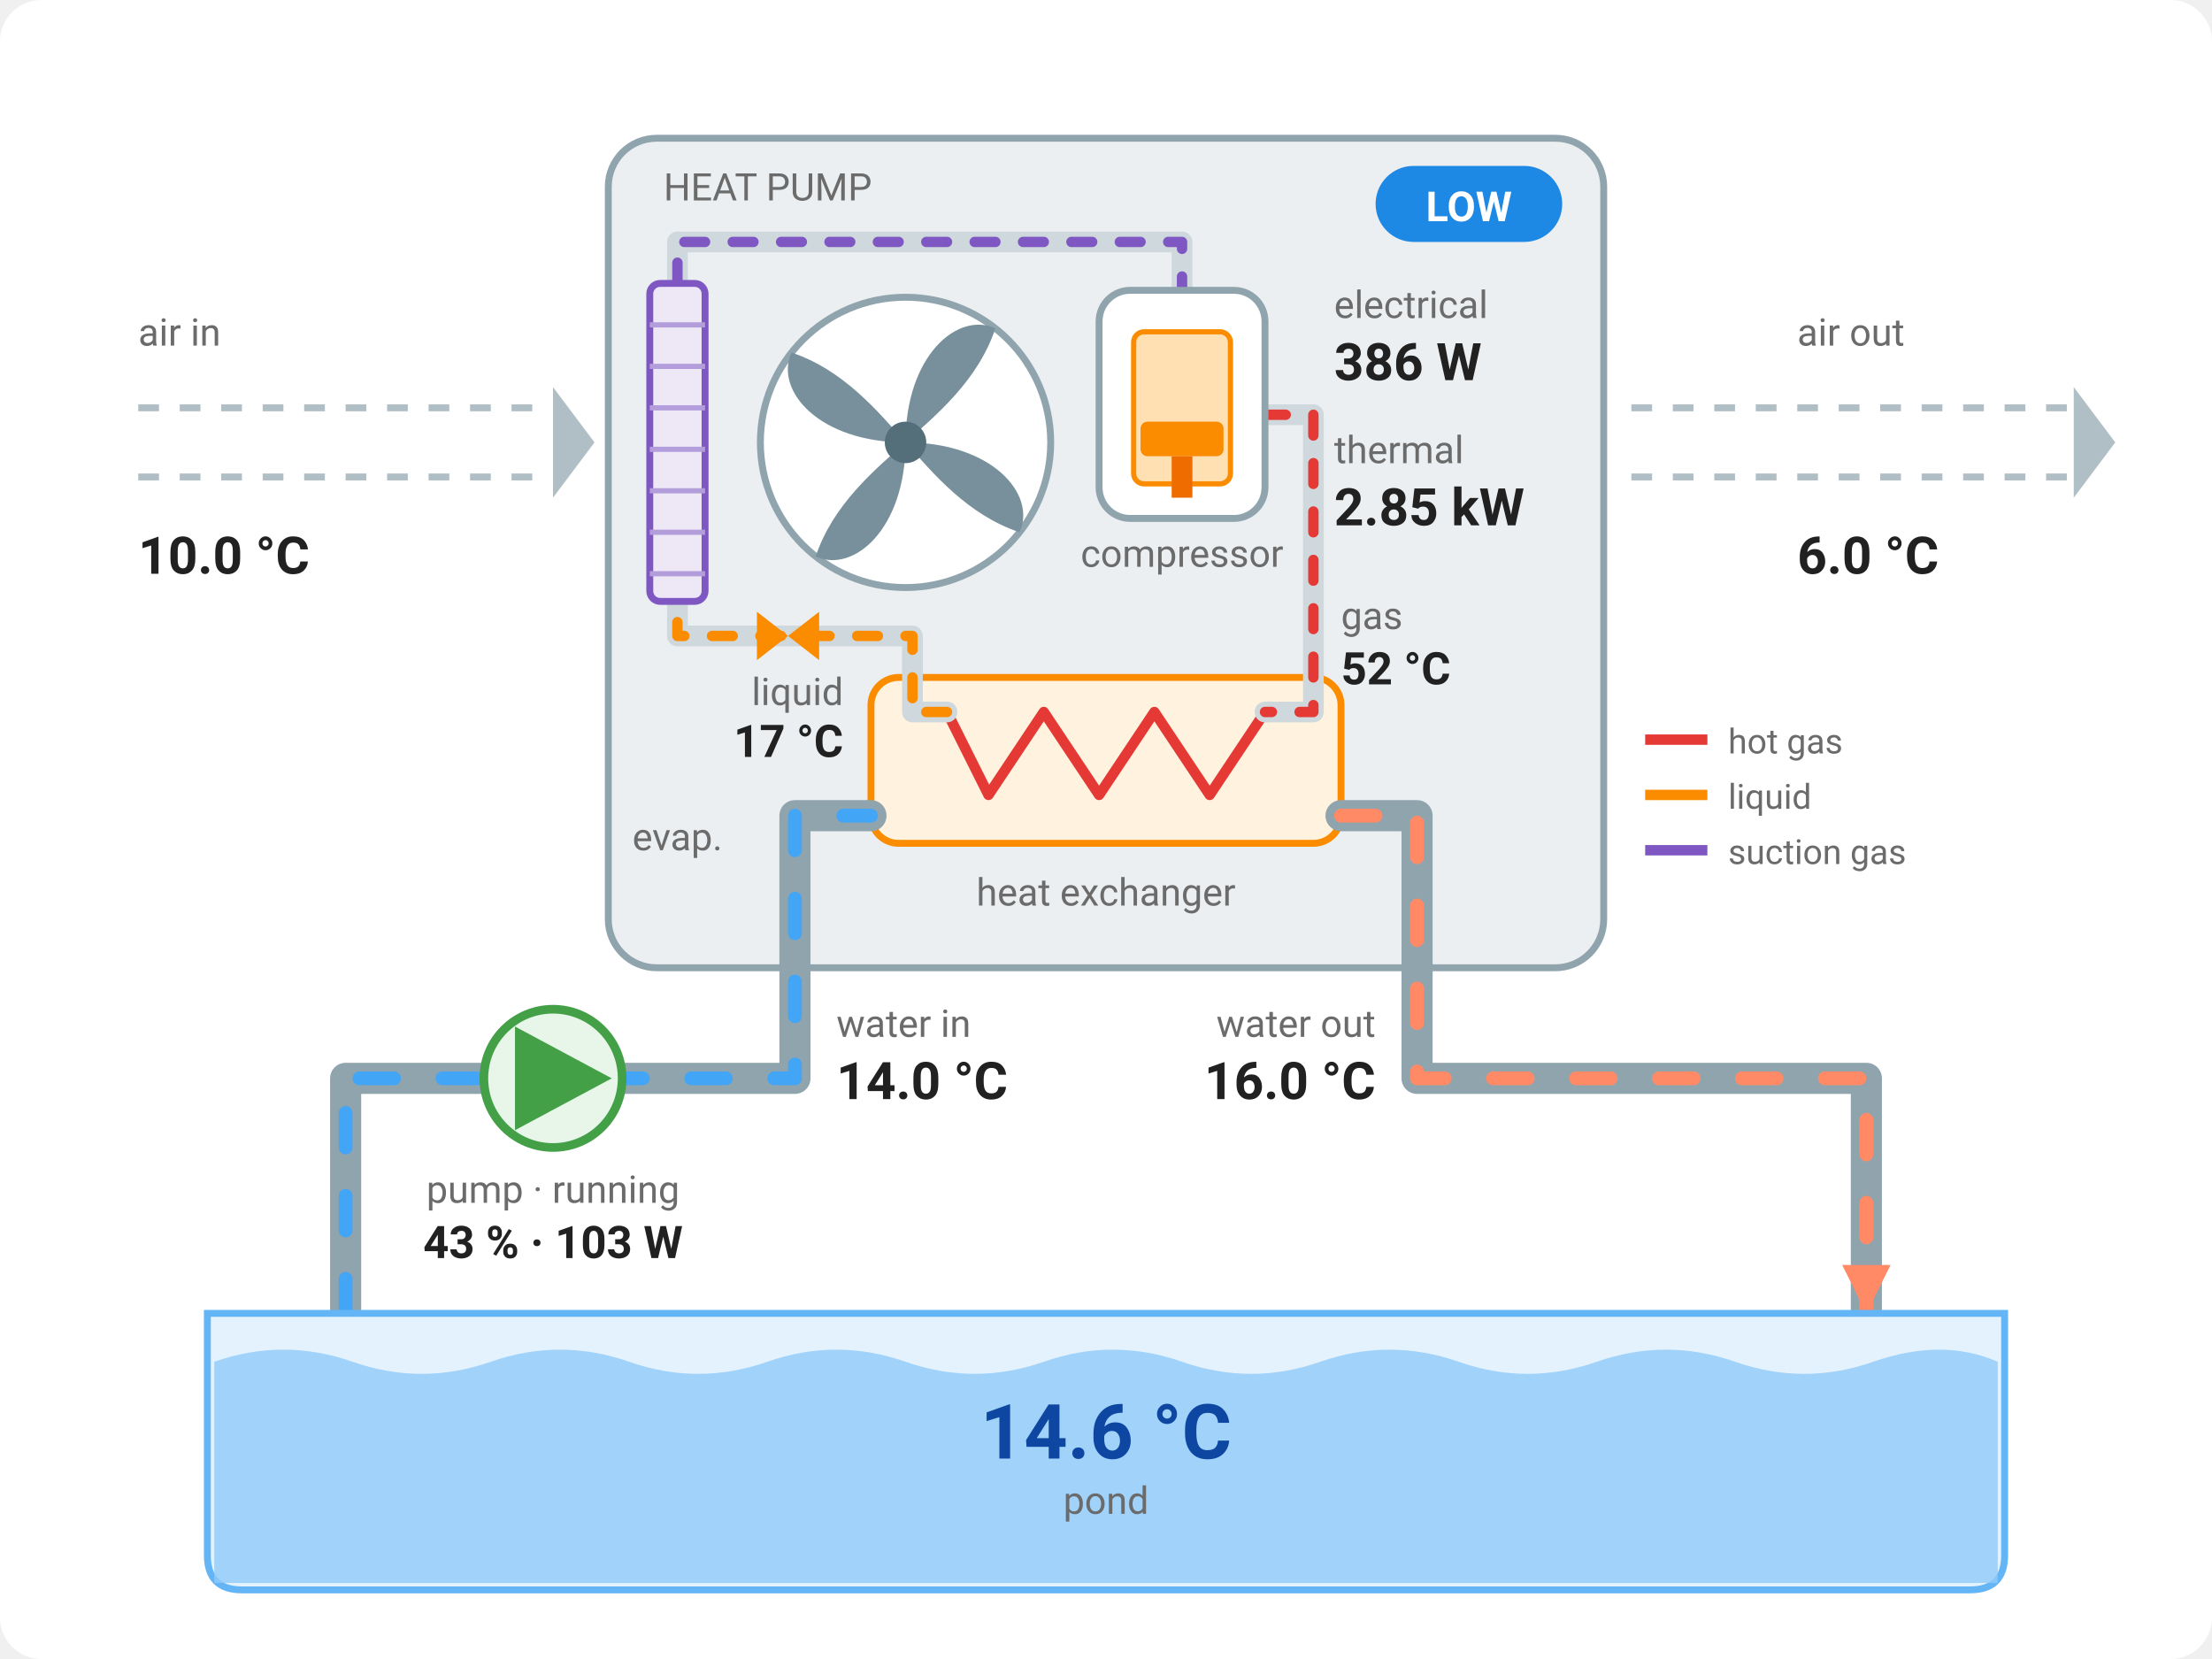
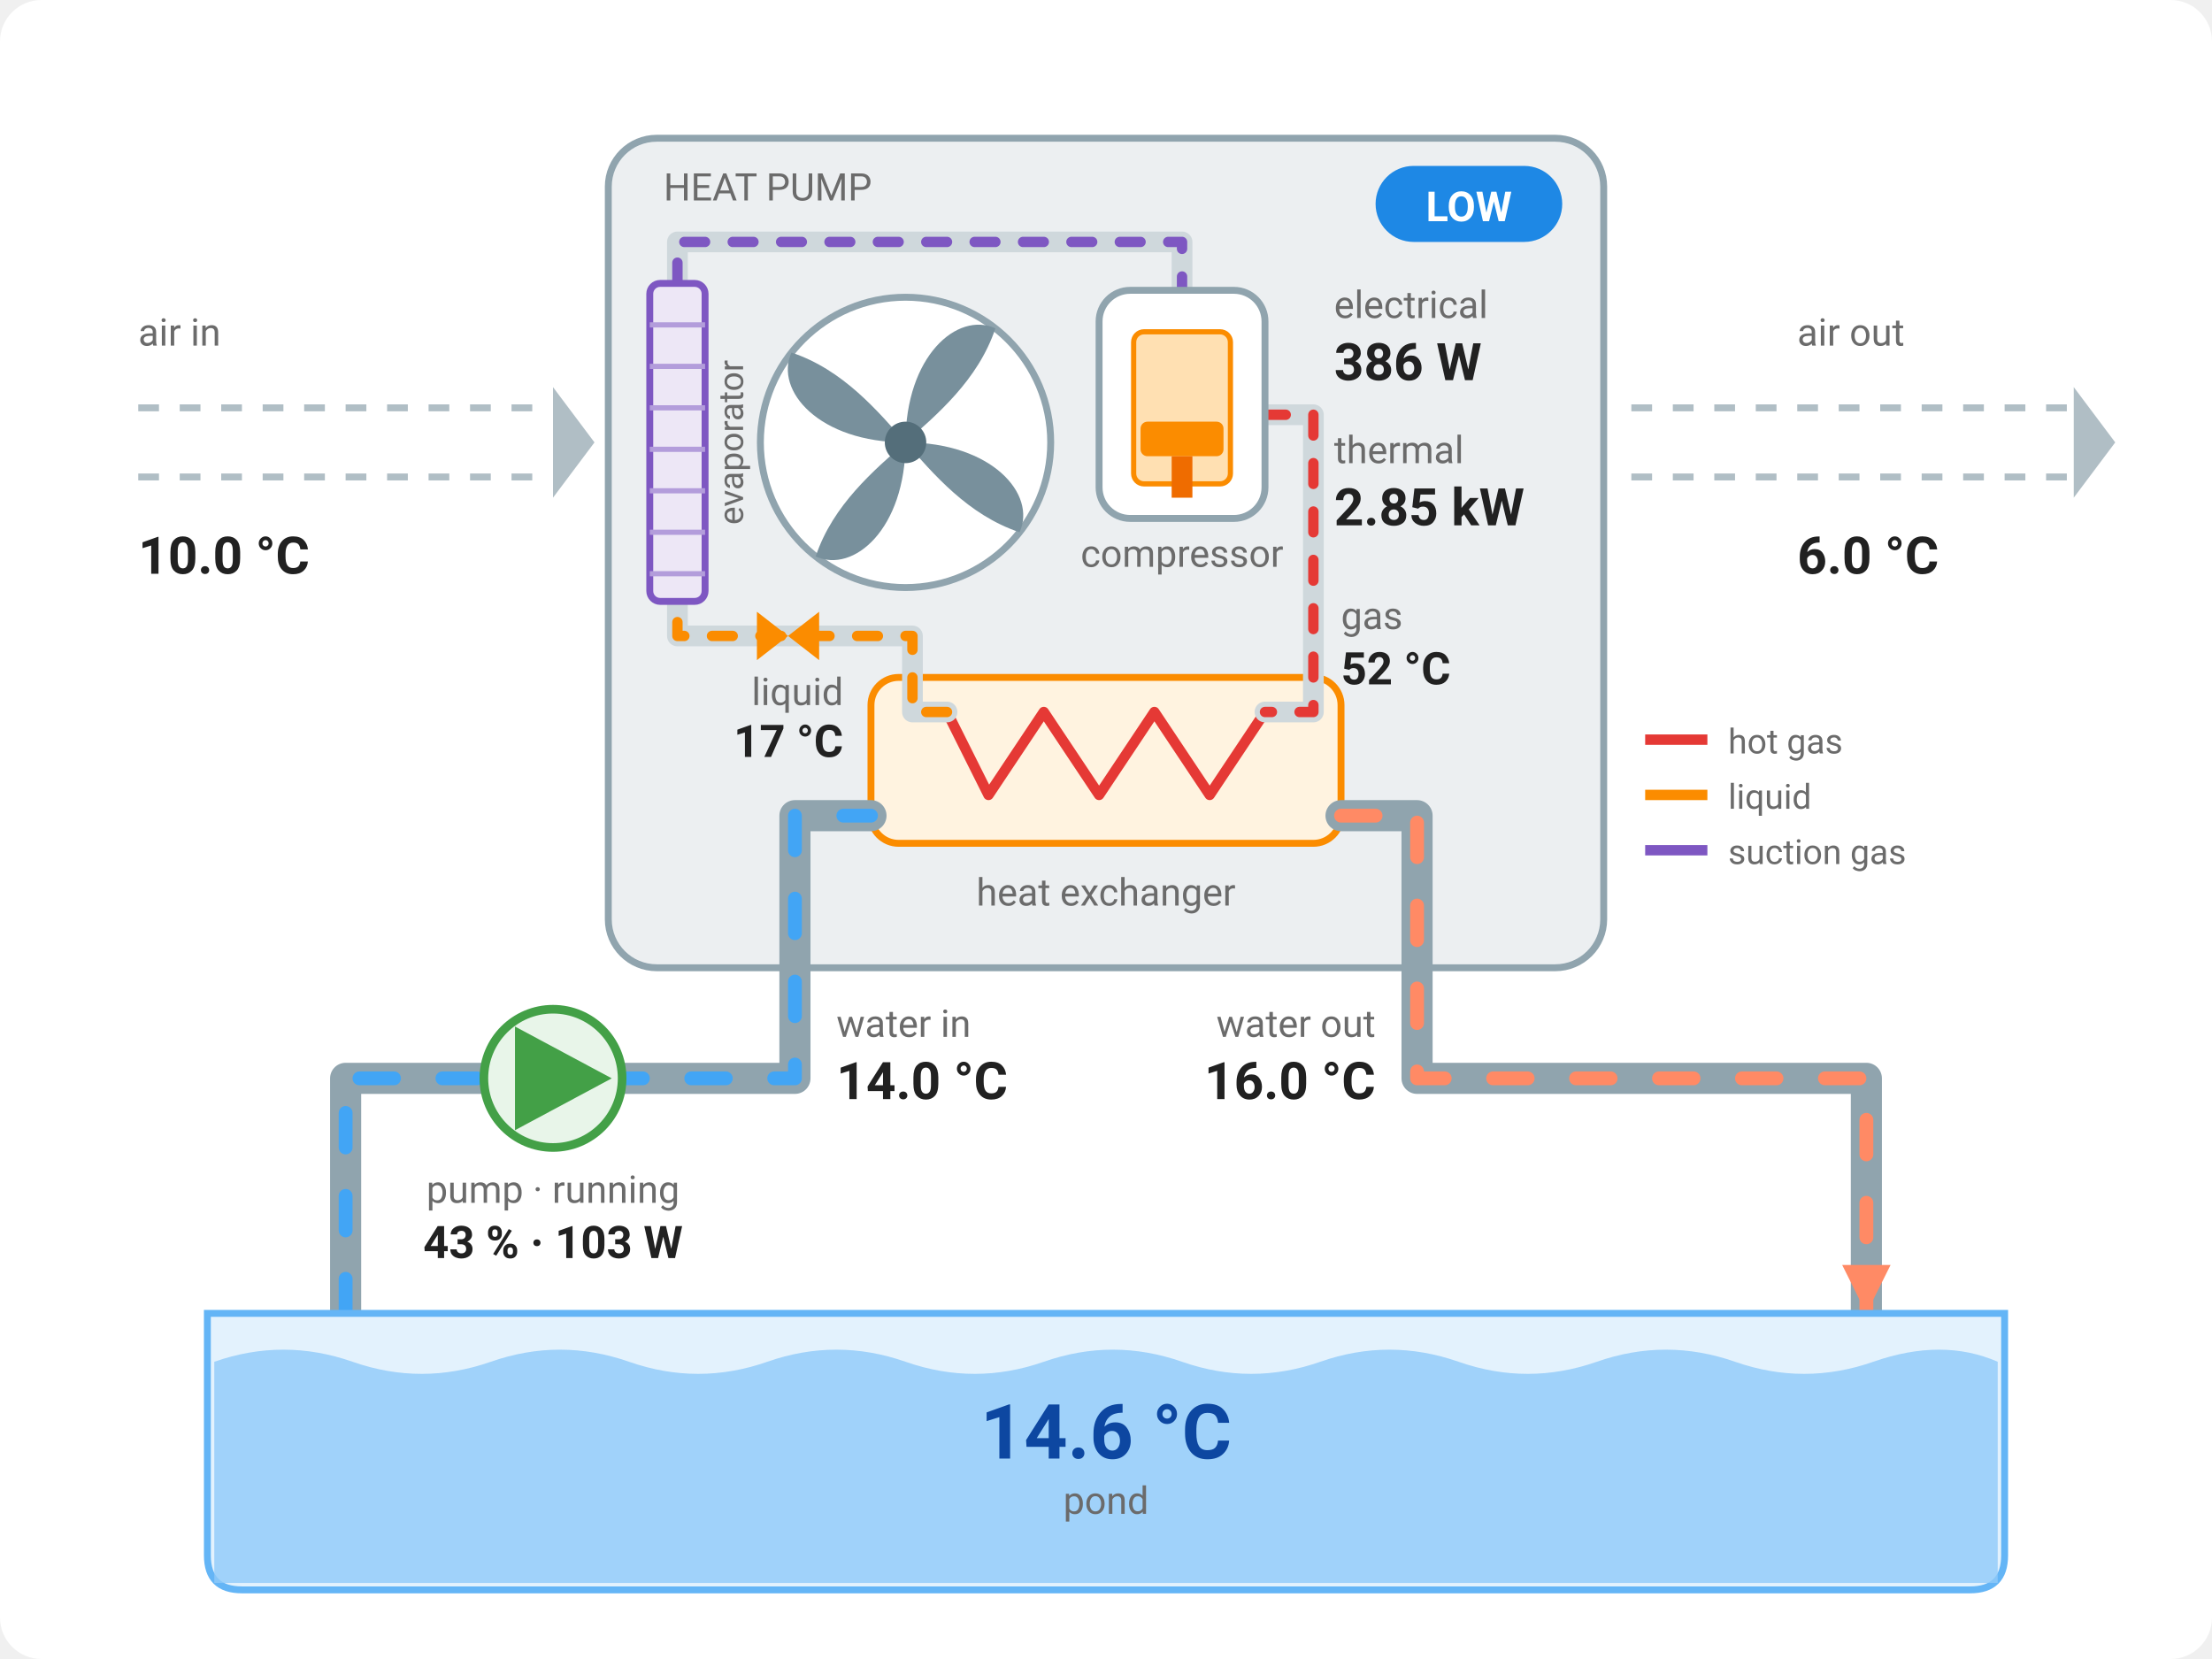
<svg xmlns="http://www.w3.org/2000/svg" viewBox="0 0 640 480" width="640" height="480" font-family="Roboto, 'Segoe UI', Helvetica, Arial, sans-serif">
  <style>
    .bg { fill: #ffffff; }
    .value { font-size: 15px; font-weight: 600; fill: #212121; }
    .small { font-size: 13px; font-weight: 600; fill: #212121; }
    .label { font-size: 11px; fill: #6b6b6b; }
    .housing { fill: #eceff1; stroke: #90a4ae; stroke-width: 2; }
    .pipe { fill: none; stroke: #90a4ae; stroke-width: 9; stroke-linecap: round; stroke-linejoin: round; }
    .flow { fill: none; stroke-width: 4; stroke-linecap: round; stroke-linejoin: round; stroke-dasharray: 10 14; animation: flow 1.2s linear infinite; }
    .cold { stroke: #42a5f5; }
    .warm { stroke: #ff8a65; }
    .air { fill: none; stroke: #b0bec5; stroke-width: 2; stroke-dasharray: 6 6; animation: flow 1.6s linear infinite; }
    /* refrigerant circuit */
    .rpipe { fill: none; stroke: #cfd8dc; stroke-width: 6; stroke-linecap: round; stroke-linejoin: round; }
    .rflow { fill: none; stroke-width: 3; stroke-linecap: round; stroke-linejoin: round; stroke-dasharray: 6 8; animation: flow 0.9s linear infinite; }
    .hotgas { stroke: #e53935; }
    .liquid { stroke: #fb8c00; }
    .suction { stroke: #7e57c2; }
    .fan { transform-origin: 262px 128px; animation: spin 0.9s linear infinite; }
    .piston { animation: pump 0.6s ease-in-out infinite; }
    .hx { fill: #fff3e0; stroke: #fb8c00; stroke-width: 2; }
    .coil { fill: none; stroke: #e53935; stroke-width: 3; stroke-linejoin: round; }
    .pump-running .pumpbody { fill: #e8f5e9; stroke: #43a047; stroke-width: 2.5; }
    .pump-running .pumptri { fill: #43a047; }
    .badge { fill: #1e88e5; }
    @keyframes flow { to { stroke-dashoffset: -48; } }
    @keyframes spin { to { transform: rotate(360deg); } }
    @keyframes pump { 0%,100% { transform: translateY(0); } 50% { transform: translateY(-14px); } }
    @media (prefers-reduced-motion: reduce) { .flow, .air, .fan, .piston, .rflow { animation: none; } }
  </style>
  <rect class="bg" width="640" height="480" rx="12" />
  <path class="air" d="M40 118 H160" />
  <path class="air" d="M40 138 H160" />
  <polygon points="160,112 172,128 160,144" fill="#b0bec5" />
  <text x="40" y="100" class="label">air in</text>
  <text x="40" y="166" class="value">10.0 °C</text>
  <path class="air" d="M472 118 H600" />
  <path class="air" d="M472 138 H600" />
  <polygon points="600,112 612,128 600,144" fill="#b0bec5" />
  <text x="520" y="100" class="label">air out</text>
  <text x="520" y="166" class="value">6.0 °C</text>
  <rect class="housing" x="176" y="40" width="288" height="240" rx="14" />
  <text x="192" y="58" class="label">HEAT PUMP</text>
  <rect class="hx" x="252" y="196" width="136" height="48" rx="8" />
  <polyline class="coil" points="366,206 350,230 334,206 318,230 302,206 286,230 274,206" />
  <text x="320" y="262" class="label" text-anchor="middle">heat exchanger</text>
  <path class="rpipe" d="M196 82 V70 H342 V84" />
  <path class="rflow suction" d="M196 82 V70 H342 V84" />
  <path class="rpipe" d="M366 120 H380 V206 H366" />
  <path class="rflow hotgas" d="M366 120 H380 V206 H366" />
  <path class="rpipe" d="M274 206 H264 V184 H196 V174" />
  <path class="rflow liquid" d="M274 206 H264 V184 H196 V174" />
  <text x="244" y="204" class="label" fill="#e65100" text-anchor="end">liquid</text>
  <text x="244" y="219" class="small" fill="#e65100" text-anchor="end">17 °C</text>
  <g transform="translate(228 184)">
    <polygon points="-9,-7 -9,7 0,0" fill="#fb8c00" />
    <polygon points="9,-7 9,7 0,0" fill="#fb8c00" />
  </g>
  <rect x="188" y="82" width="16" height="92" rx="3" fill="#ede7f6" stroke="#7e57c2" stroke-width="2" />
  <path d="M188 94 H204 M188 106 H204 M188 118 H204 M188 130 H204 M188 142 H204 M188 154 H204 M188 166 H204" stroke="#b39ddb" stroke-width="1.5" />
-   <text x="196" y="246" class="label" text-anchor="middle">evap.</text>
+   <text transform="translate(215 128) rotate(-90)" font-size="10" fill="#6b6b6b" text-anchor="middle">evaporator</text>
  <circle cx="262" cy="128" r="42" fill="#ffffff" stroke="#90a4ae" stroke-width="2" />
  <g class="fan">
    <path d="M262 128 C262 103 277 90 288 95 C283 110 271 120 262 128 Z" fill="#78909c" />
    <path d="M262 128 C287 128 300 143 295 154 C280 149 270 137 262 128 Z" fill="#78909c" />
    <path d="M262 128 C262 153 247 166 236 161 C241 146 253 136 262 128 Z" fill="#78909c" />
    <path d="M262 128 C237 128 224 113 229 102 C244 107 254 119 262 128 Z" fill="#78909c" />
    <circle cx="262" cy="128" r="6" fill="#546e7a" />
  </g>
  <rect x="318" y="84" width="48" height="66" rx="9" fill="#ffffff" stroke="#90a4ae" stroke-width="2" />
  <rect x="328" y="96" width="28" height="44" rx="3" fill="#ffe0b2" stroke="#fb8c00" stroke-width="1.5" />
  <g class="piston">
    <rect x="330" y="122" width="24" height="10" rx="2" fill="#fb8c00" />
    <rect x="339" y="132" width="6" height="12" fill="#ef6c00" />
  </g>
  <text x="342" y="164" class="label" text-anchor="middle">compressor</text>
  <text x="388" y="182" class="label">gas</text>
  <text x="388" y="198" class="small" fill="#c62828">52 °C</text>
  <rect class="badge" x="398" y="48" width="54" height="22" rx="11" />
  <text x="425" y="64" font-size="12" font-weight="700" fill="#ffffff" text-anchor="middle">LOW</text>
  <text x="386" y="92" class="label">electrical</text>
  <text x="386" y="110" class="value">386 W</text>
  <text x="386" y="134" class="label">thermal</text>
  <text x="386" y="152" class="value">2.85 kW</text>
  <path class="pipe" d="M100 380 V312 H230 V236 H252" />
  <path class="flow cold" d="M100 380 V312 H230 V236 H252" />
  <path class="pipe" d="M388 236 H410 V312 H540 V380" />
  <path class="flow warm" d="M388 236 H410 V312 H540 V380" />
  <polygon points="533,366 547,366 540,380" fill="#ff8a65" />
  <text x="242" y="300" class="label">water in</text>
  <text x="242" y="318" class="value">14.0 °C</text>
  <text x="398" y="300" class="label" text-anchor="end">water out</text>
  <text x="398" y="318" class="value" text-anchor="end">16.0 °C</text>
  <g class="pump-running" transform="translate(160 312)">
    <circle class="pumpbody" r="20" />
    <polygon class="pumptri" points="-11,-15 -11,15 17,0" />
  </g>
  <text x="160" y="348" class="label" text-anchor="middle">pump · running</text>
  <text x="160" y="364" font-size="13" font-weight="600" fill="#212121" text-anchor="middle">43 % · 103 W</text>
  <g transform="translate(476 214)" font-size="10" fill="#6b6b6b">
    <line x1="0" y1="0" x2="18" y2="0" stroke="#e53935" stroke-width="3" />
    <text x="24" y="4">hot gas</text>
    <line x1="0" y1="16" x2="18" y2="16" stroke="#fb8c00" stroke-width="3" />
    <text x="24" y="20">liquid</text>
    <line x1="0" y1="32" x2="18" y2="32" stroke="#7e57c2" stroke-width="3" />
    <text x="24" y="36">suction gas</text>
  </g>
  <path d="M60 380 H580 V450 Q580 460 570 460 H70 Q60 460 60 450 Z" fill="#e3f2fd" stroke="#64b5f6" stroke-width="2" />
  <path d="M62 394 q20 -7 40 0 t40 0 t40 0 t40 0 t40 0 t40 0 t40 0 t40 0 t40 0 t40 0 t40 0 t40 0 t36 0 V458 H62 Z" fill="#90caf9" opacity=".8" />
  <text x="320" y="438" class="label" text-anchor="middle">pond</text>
  <text x="320" y="422" font-size="22" font-weight="700" fill="#0d47a1" text-anchor="middle">14.6 °C</text>
</svg>
